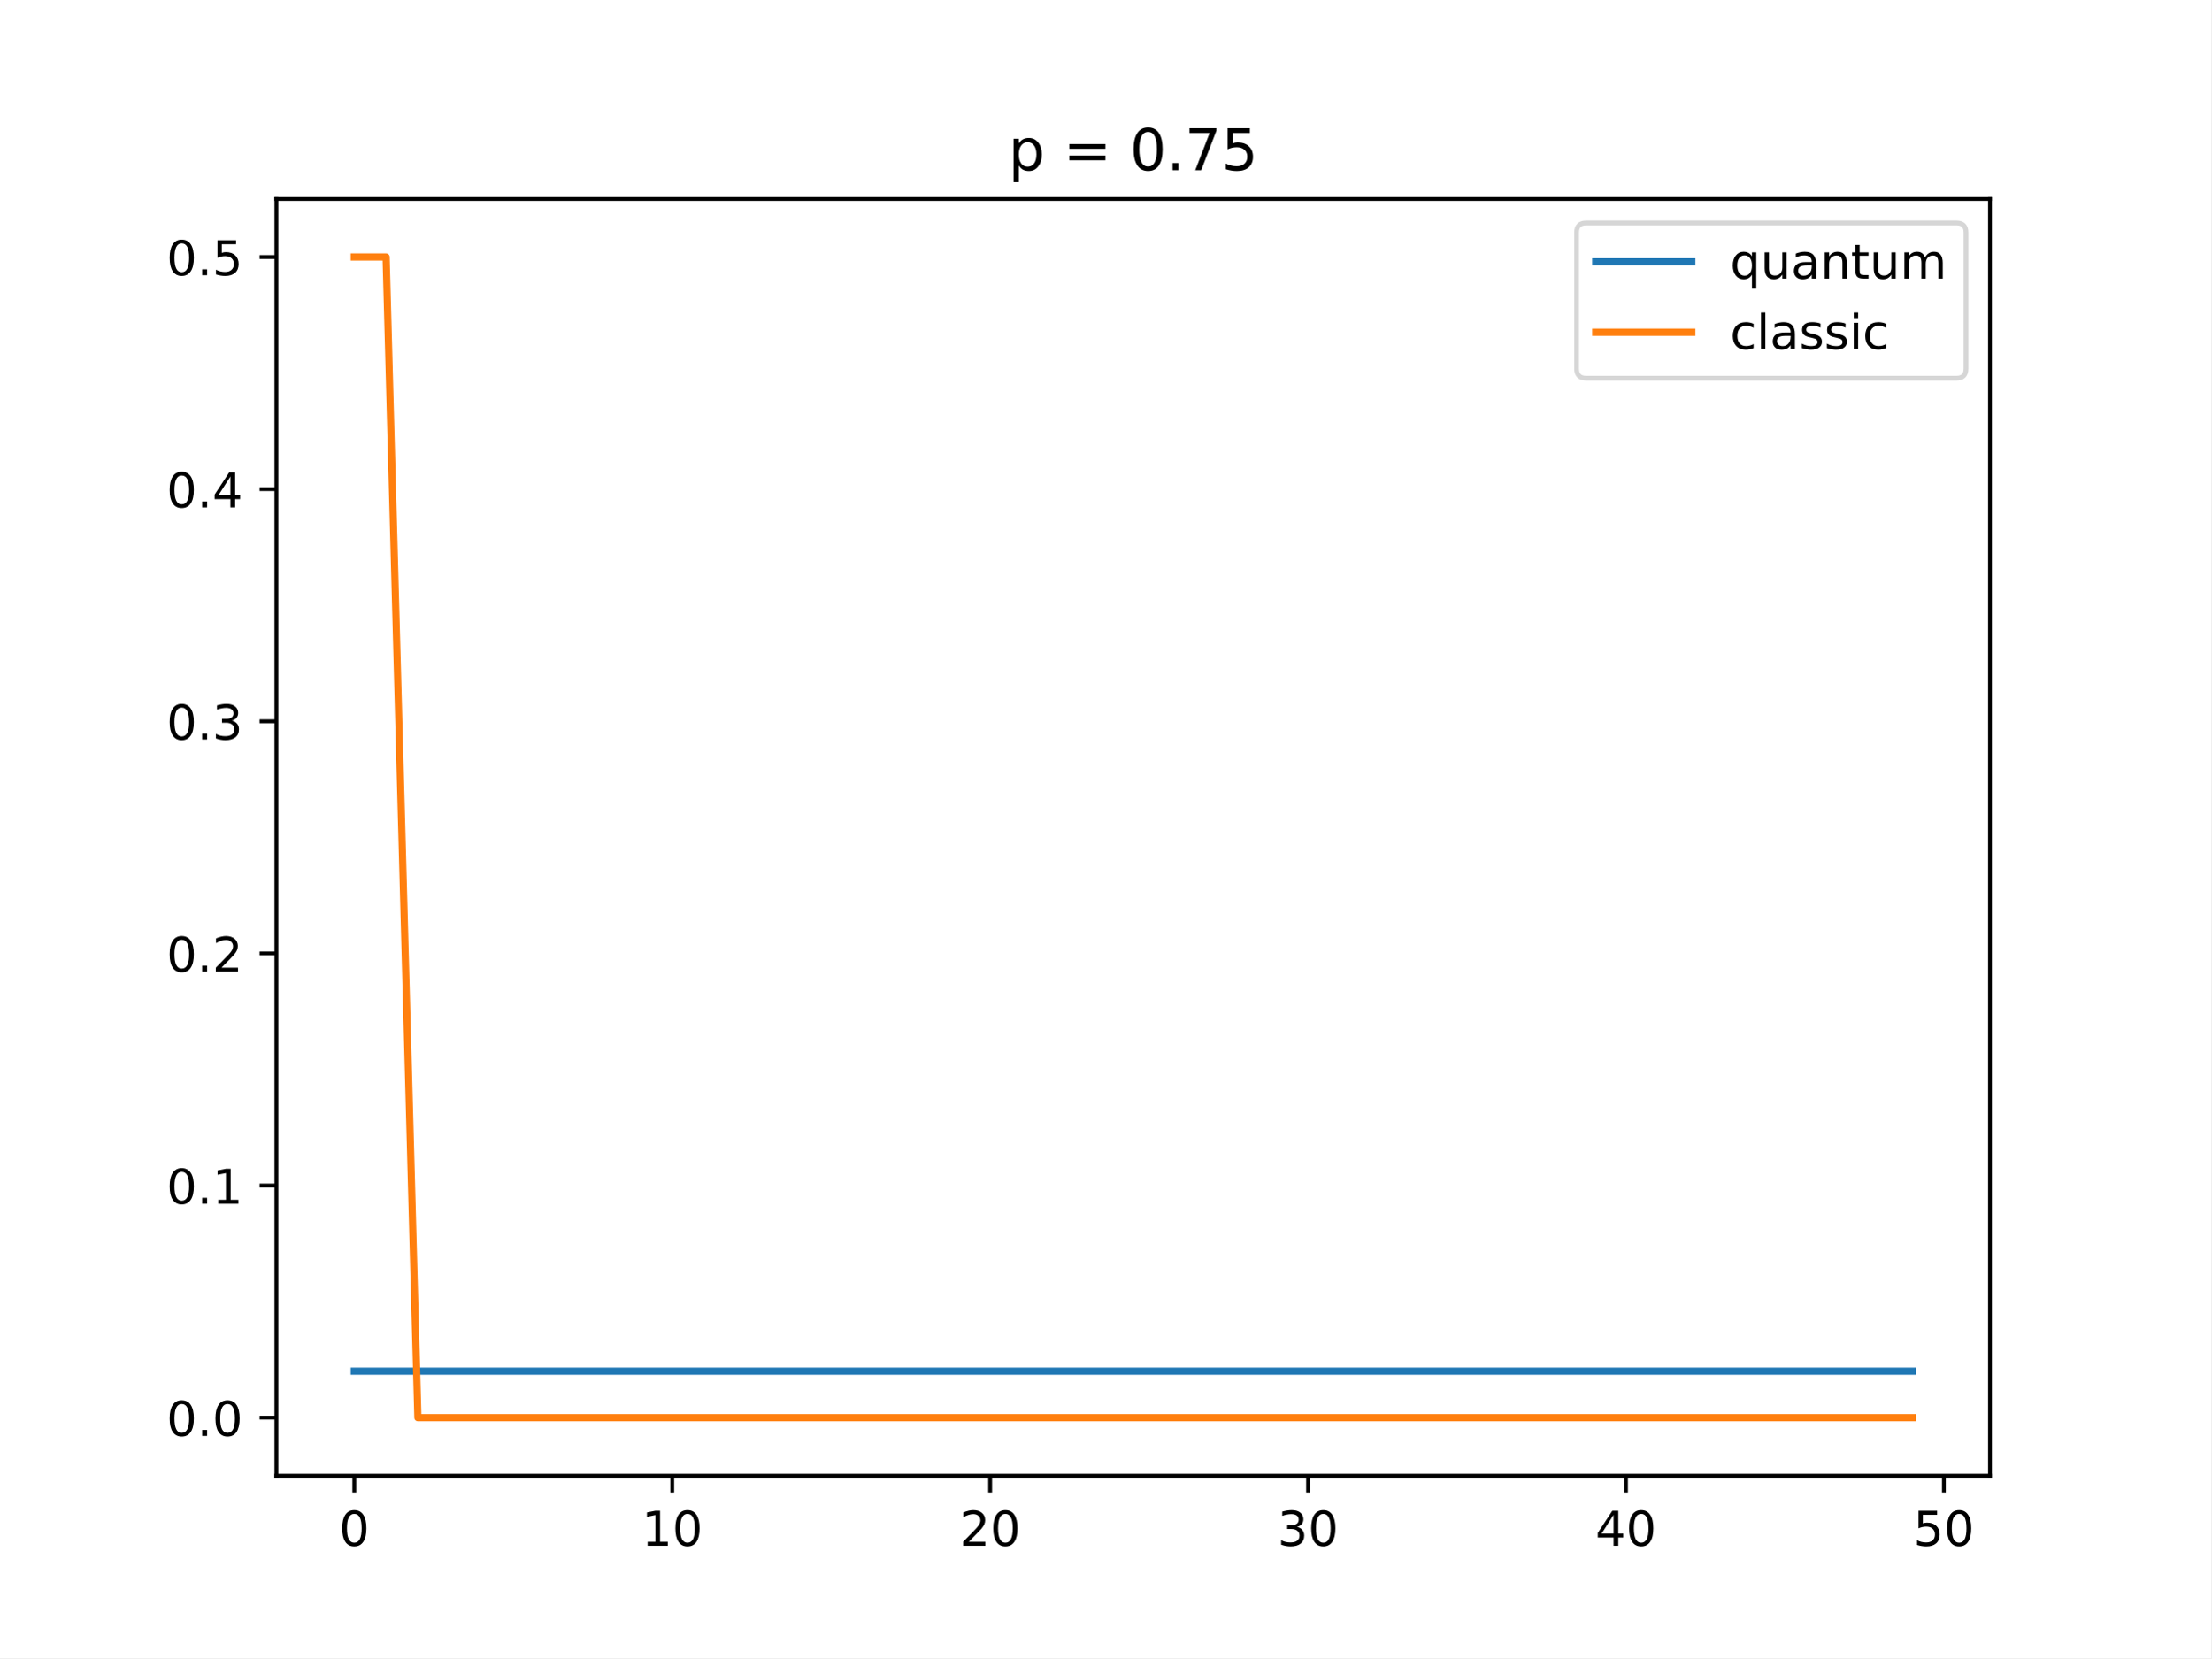
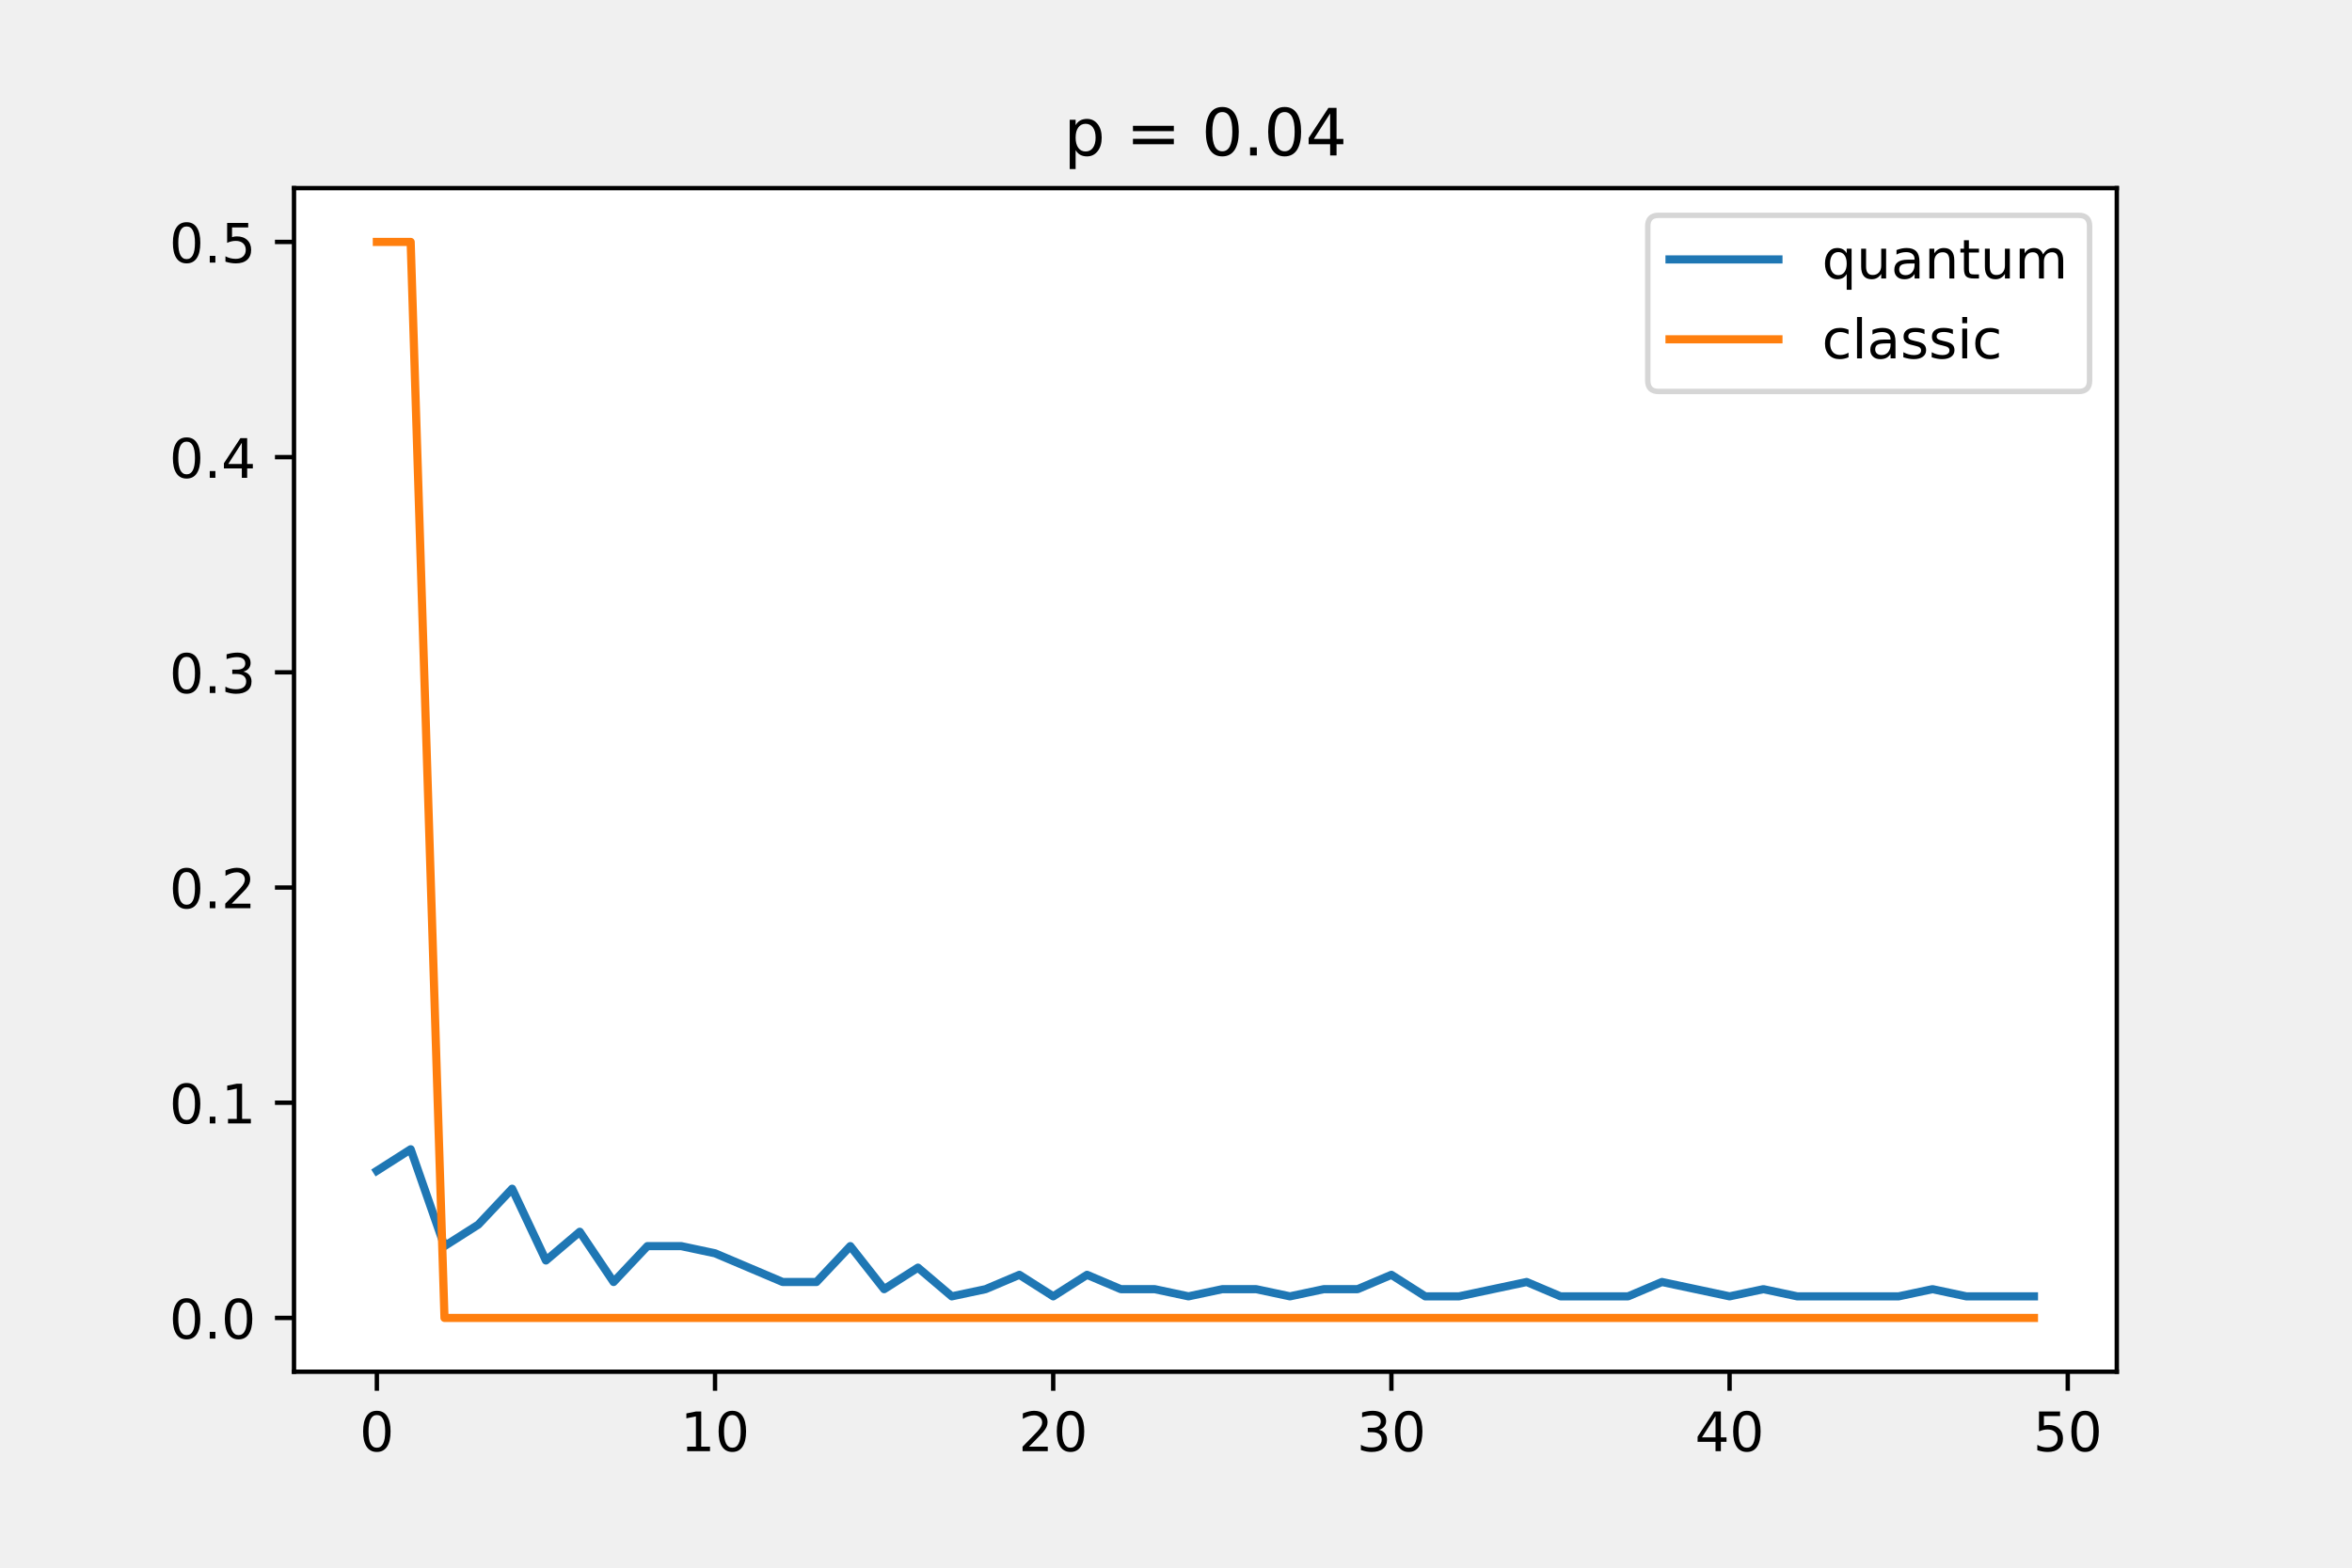
- <svg xmlns="http://www.w3.org/2000/svg" xmlns:xlink="http://www.w3.org/1999/xlink" height="345.6pt" version="1.1" viewBox="0 0 460.8 345.6" width="460.8pt">
+ <svg xmlns="http://www.w3.org/2000/svg" xmlns:xlink="http://www.w3.org/1999/xlink" width="432pt" height="288pt" viewBox="0 0 432 288" version="1.1">
  <defs>
-     <style type="text/css">*{stroke-linecap:butt;stroke-linejoin:round;}</style>
+     <style type="text/css">*{stroke-linejoin: round; stroke-linecap: butt}</style>
  </defs>
  <g id="figure_1">
    <g id="patch_1">
-       <path d="M 0 345.6  L 460.8 345.6  L 460.8 0  L 0 0  z " style="fill:#ffffff;" />
+       <path d="M 0 288  L 432 288  L 432 0  L 0 0  L 0 288  z " style="fill: none" />
    </g>
    <g id="axes_1">
      <g id="patch_2">
-         <path d="M 57.6 307.584  L 414.72 307.584  L 414.72 41.472  L 57.6 41.472  z " style="fill:#ffffff;" />
+         <path d="M 54 252  L 388.8 252  L 388.8 34.56  L 54 34.56  z " style="fill: #ffffff" />
      </g>
      <g id="matplotlib.axis_1">
        <g id="xtick_1">
          <g id="line2d_1">
            <defs>
-               <path d="M 0 0  L 0 3.5  " id="m9b0a213e9d" style="stroke:#000000;stroke-width:0.8;" />
-             </defs>
-             <g>
-               <use style="stroke:#000000;stroke-width:0.8;" x="73.833" xlink:href="#m9b0a213e9d" y="307.584" />
+               <path id="m2fe4b71ba3" d="M 0 0  L 0 3.5  " style="stroke: #000000; stroke-width: 0.8" />
+             </defs>
+             <g>
+               <use xlink:href="#m2fe4b71ba3" x="69.218" y="252" style="stroke: #000000; stroke-width: 0.8" />
            </g>
          </g>
          <g id="text_1">
-             <g transform="translate(70.65148 322.1824)scale(0.1 -0.1)">
-               <defs>
-                 <path d="M 31.781 66.406  Q 24.172 66.406 20.328 58.906  Q 16.5 51.422 16.5 36.375  Q 16.5 21.391 20.328 13.891  Q 24.172 6.391 31.781 6.391  Q 39.453 6.391 43.281 13.891  Q 47.125 21.391 47.125 36.375  Q 47.125 51.422 43.281 58.906  Q 39.453 66.406 31.781 66.406  z M 31.781 74.219  Q 44.047 74.219 50.516 64.516  Q 56.984 54.828 56.984 36.375  Q 56.984 17.969 50.516 8.266  Q 44.047 -1.422 31.781 -1.422  Q 19.531 -1.422 13.062 8.266  Q 6.594 17.969 6.594 36.375  Q 6.594 54.828 13.062 64.516  Q 19.531 74.219 31.781 74.219  z " id="DejaVuSans-48" />
-               </defs>
-               <use xlink:href="#DejaVuSans-48" />
+             <g transform="translate(66.03693 266.5984)scale(0.1 -0.1)">
+               <defs>
+                 <path id="DejaVuSans-30" d="M 2034 4250  Q 1547 4250 1301 3770  Q 1056 3291 1056 2328  Q 1056 1369 1301 889  Q 1547 409 2034 409  Q 2525 409 2770 889  Q 3016 1369 3016 2328  Q 3016 3291 2770 3770  Q 2525 4250 2034 4250  z M 2034 4750  Q 2819 4750 3233 4129  Q 3647 3509 3647 2328  Q 3647 1150 3233 529  Q 2819 -91 2034 -91  Q 1250 -91 836 529  Q 422 1150 422 2328  Q 422 3509 836 4129  Q 1250 4750 2034 4750  z " transform="scale(0.015625)" />
+               </defs>
+               <use xlink:href="#DejaVuSans-30" />
            </g>
          </g>
        </g>
        <g id="xtick_2">
          <g id="line2d_2">
            <g>
-               <use style="stroke:#000000;stroke-width:0.8;" x="140.089" xlink:href="#m9b0a213e9d" y="307.584" />
+               <use xlink:href="#m2fe4b71ba3" x="131.333" y="252" style="stroke: #000000; stroke-width: 0.8" />
            </g>
          </g>
          <g id="text_2">
-             <g transform="translate(133.7263 322.1824)scale(0.1 -0.1)">
-               <defs>
-                 <path d="M 12.406 8.297  L 28.516 8.297  L 28.516 63.922  L 10.984 60.406  L 10.984 69.391  L 28.422 72.906  L 38.281 72.906  L 38.281 8.297  L 54.391 8.297  L 54.391 0  L 12.406 0  z " id="DejaVuSans-49" />
-               </defs>
-               <use xlink:href="#DejaVuSans-49" />
-               <use x="63.623" xlink:href="#DejaVuSans-48" />
+             <g transform="translate(124.9707 266.5984)scale(0.1 -0.1)">
+               <defs>
+                 <path id="DejaVuSans-31" d="M 794 531  L 1825 531  L 1825 4091  L 703 3866  L 703 4441  L 1819 4666  L 2450 4666  L 2450 531  L 3481 531  L 3481 0  L 794 0  L 794 531  z " transform="scale(0.015625)" />
+               </defs>
+               <use xlink:href="#DejaVuSans-31" />
+               <use xlink:href="#DejaVuSans-30" x="63.623" />
            </g>
          </g>
        </g>
        <g id="xtick_3">
          <g id="line2d_3">
            <g>
-               <use style="stroke:#000000;stroke-width:0.8;" x="206.345" xlink:href="#m9b0a213e9d" y="307.584" />
+               <use xlink:href="#m2fe4b71ba3" x="193.448" y="252" style="stroke: #000000; stroke-width: 0.8" />
            </g>
          </g>
          <g id="text_3">
-             <g transform="translate(199.9823 322.1824)scale(0.1 -0.1)">
-               <defs>
-                 <path d="M 19.188 8.297  L 53.609 8.297  L 53.609 0  L 7.328 0  L 7.328 8.297  Q 12.938 14.109 22.625 23.891  Q 32.328 33.688 34.812 36.531  Q 39.547 41.844 41.422 45.531  Q 43.312 49.219 43.312 52.781  Q 43.312 58.594 39.234 62.25  Q 35.156 65.922 28.609 65.922  Q 23.969 65.922 18.812 64.312  Q 13.672 62.703 7.812 59.422  L 7.812 69.391  Q 13.766 71.781 18.938 73  Q 24.125 74.219 28.422 74.219  Q 39.75 74.219 46.484 68.547  Q 53.219 62.891 53.219 53.422  Q 53.219 48.922 51.531 44.891  Q 49.859 40.875 45.406 35.406  Q 44.188 33.984 37.641 27.219  Q 31.109 20.453 19.188 8.297  z " id="DejaVuSans-50" />
-               </defs>
-               <use xlink:href="#DejaVuSans-50" />
-               <use x="63.623" xlink:href="#DejaVuSans-48" />
+             <g transform="translate(187.0857 266.5984)scale(0.1 -0.1)">
+               <defs>
+                 <path id="DejaVuSans-32" d="M 1228 531  L 3431 531  L 3431 0  L 469 0  L 469 531  Q 828 903 1448 1529  Q 2069 2156 2228 2338  Q 2531 2678 2651 2914  Q 2772 3150 2772 3378  Q 2772 3750 2511 3984  Q 2250 4219 1831 4219  Q 1534 4219 1204 4116  Q 875 4013 500 3803  L 500 4441  Q 881 4594 1212 4672  Q 1544 4750 1819 4750  Q 2544 4750 2975 4387  Q 3406 4025 3406 3419  Q 3406 3131 3298 2873  Q 3191 2616 2906 2266  Q 2828 2175 2409 1742  Q 1991 1309 1228 531  z " transform="scale(0.015625)" />
+               </defs>
+               <use xlink:href="#DejaVuSans-32" />
+               <use xlink:href="#DejaVuSans-30" x="63.623" />
            </g>
          </g>
        </g>
        <g id="xtick_4">
          <g id="line2d_4">
            <g>
-               <use style="stroke:#000000;stroke-width:0.8;" x="272.601" xlink:href="#m9b0a213e9d" y="307.584" />
+               <use xlink:href="#m2fe4b71ba3" x="255.563" y="252" style="stroke: #000000; stroke-width: 0.8" />
            </g>
          </g>
          <g id="text_4">
-             <g transform="translate(266.2383 322.1824)scale(0.1 -0.1)">
-               <defs>
-                 <path d="M 40.578 39.312  Q 47.656 37.797 51.625 33  Q 55.609 28.219 55.609 21.188  Q 55.609 10.406 48.188 4.484  Q 40.766 -1.422 27.094 -1.422  Q 22.516 -1.422 17.656 -0.516  Q 12.797 0.391 7.625 2.203  L 7.625 11.719  Q 11.719 9.328 16.594 8.109  Q 21.484 6.891 26.812 6.891  Q 36.078 6.891 40.938 10.547  Q 45.797 14.203 45.797 21.188  Q 45.797 27.641 41.281 31.266  Q 36.766 34.906 28.719 34.906  L 20.219 34.906  L 20.219 43.016  L 29.109 43.016  Q 36.375 43.016 40.234 45.922  Q 44.094 48.828 44.094 54.297  Q 44.094 59.906 40.109 62.906  Q 36.141 65.922 28.719 65.922  Q 24.656 65.922 20.016 65.031  Q 15.375 64.156 9.812 62.312  L 9.812 71.094  Q 15.438 72.656 20.344 73.438  Q 25.25 74.219 29.594 74.219  Q 40.828 74.219 47.359 69.109  Q 53.906 64.016 53.906 55.328  Q 53.906 49.266 50.438 45.094  Q 46.969 40.922 40.578 39.312  z " id="DejaVuSans-51" />
-               </defs>
-               <use xlink:href="#DejaVuSans-51" />
-               <use x="63.623" xlink:href="#DejaVuSans-48" />
+             <g transform="translate(249.2008 266.5984)scale(0.1 -0.1)">
+               <defs>
+                 <path id="DejaVuSans-33" d="M 2597 2516  Q 3050 2419 3304 2112  Q 3559 1806 3559 1356  Q 3559 666 3084 287  Q 2609 -91 1734 -91  Q 1441 -91 1130 -33  Q 819 25 488 141  L 488 750  Q 750 597 1062 519  Q 1375 441 1716 441  Q 2309 441 2620 675  Q 2931 909 2931 1356  Q 2931 1769 2642 2001  Q 2353 2234 1838 2234  L 1294 2234  L 1294 2753  L 1863 2753  Q 2328 2753 2575 2939  Q 2822 3125 2822 3475  Q 2822 3834 2567 4026  Q 2313 4219 1838 4219  Q 1578 4219 1281 4162  Q 984 4106 628 3988  L 628 4550  Q 988 4650 1302 4700  Q 1616 4750 1894 4750  Q 2613 4750 3031 4423  Q 3450 4097 3450 3541  Q 3450 3153 3228 2886  Q 3006 2619 2597 2516  z " transform="scale(0.015625)" />
+               </defs>
+               <use xlink:href="#DejaVuSans-33" />
+               <use xlink:href="#DejaVuSans-30" x="63.623" />
            </g>
          </g>
        </g>
        <g id="xtick_5">
          <g id="line2d_5">
            <g>
-               <use style="stroke:#000000;stroke-width:0.8;" x="338.857" xlink:href="#m9b0a213e9d" y="307.584" />
+               <use xlink:href="#m2fe4b71ba3" x="317.678" y="252" style="stroke: #000000; stroke-width: 0.8" />
            </g>
          </g>
          <g id="text_5">
-             <g transform="translate(332.4943 322.1824)scale(0.1 -0.1)">
-               <defs>
-                 <path d="M 37.797 64.312  L 12.891 25.391  L 37.797 25.391  z M 35.203 72.906  L 47.609 72.906  L 47.609 25.391  L 58.016 25.391  L 58.016 17.188  L 47.609 17.188  L 47.609 0  L 37.797 0  L 37.797 17.188  L 4.891 17.188  L 4.891 26.703  z " id="DejaVuSans-52" />
-               </defs>
-               <use xlink:href="#DejaVuSans-52" />
-               <use x="63.623" xlink:href="#DejaVuSans-48" />
+             <g transform="translate(311.3158 266.5984)scale(0.1 -0.1)">
+               <defs>
+                 <path id="DejaVuSans-34" d="M 2419 4116  L 825 1625  L 2419 1625  L 2419 4116  z M 2253 4666  L 3047 4666  L 3047 1625  L 3713 1625  L 3713 1100  L 3047 1100  L 3047 0  L 2419 0  L 2419 1100  L 313 1100  L 313 1709  L 2253 4666  z " transform="scale(0.015625)" />
+               </defs>
+               <use xlink:href="#DejaVuSans-34" />
+               <use xlink:href="#DejaVuSans-30" x="63.623" />
            </g>
          </g>
        </g>
        <g id="xtick_6">
          <g id="line2d_6">
            <g>
-               <use style="stroke:#000000;stroke-width:0.8;" x="405.113" xlink:href="#m9b0a213e9d" y="307.584" />
+               <use xlink:href="#m2fe4b71ba3" x="379.793" y="252" style="stroke: #000000; stroke-width: 0.8" />
            </g>
          </g>
          <g id="text_6">
-             <g transform="translate(398.7504 322.1824)scale(0.1 -0.1)">
-               <defs>
-                 <path d="M 10.797 72.906  L 49.516 72.906  L 49.516 64.594  L 19.828 64.594  L 19.828 46.734  Q 21.969 47.469 24.109 47.828  Q 26.266 48.188 28.422 48.188  Q 40.625 48.188 47.75 41.5  Q 54.891 34.812 54.891 23.391  Q 54.891 11.625 47.562 5.094  Q 40.234 -1.422 26.906 -1.422  Q 22.312 -1.422 17.547 -0.641  Q 12.797 0.141 7.719 1.703  L 7.719 11.625  Q 12.109 9.234 16.797 8.062  Q 21.484 6.891 26.703 6.891  Q 35.156 6.891 40.078 11.328  Q 45.016 15.766 45.016 23.391  Q 45.016 31 40.078 35.438  Q 35.156 39.891 26.703 39.891  Q 22.75 39.891 18.812 39.016  Q 14.891 38.141 10.797 36.281  z " id="DejaVuSans-53" />
-               </defs>
-               <use xlink:href="#DejaVuSans-53" />
-               <use x="63.623" xlink:href="#DejaVuSans-48" />
+             <g transform="translate(373.4308 266.5984)scale(0.1 -0.1)">
+               <defs>
+                 <path id="DejaVuSans-35" d="M 691 4666  L 3169 4666  L 3169 4134  L 1269 4134  L 1269 2991  Q 1406 3038 1543 3061  Q 1681 3084 1819 3084  Q 2600 3084 3056 2656  Q 3513 2228 3513 1497  Q 3513 744 3044 326  Q 2575 -91 1722 -91  Q 1428 -91 1123 -41  Q 819 9 494 109  L 494 744  Q 775 591 1075 516  Q 1375 441 1709 441  Q 2250 441 2565 725  Q 2881 1009 2881 1497  Q 2881 1984 2565 2268  Q 2250 2553 1709 2553  Q 1456 2553 1204 2497  Q 953 2441 691 2322  L 691 4666  z " transform="scale(0.015625)" />
+               </defs>
+               <use xlink:href="#DejaVuSans-35" />
+               <use xlink:href="#DejaVuSans-30" x="63.623" />
            </g>
          </g>
        </g>
      </g>
      <g id="matplotlib.axis_2">
        <g id="ytick_1">
          <g id="line2d_7">
            <defs>
-               <path d="M 0 0  L -3.5 0  " id="mee5f75ad75" style="stroke:#000000;stroke-width:0.8;" />
-             </defs>
-             <g>
-               <use style="stroke:#000000;stroke-width:0.8;" x="57.6" xlink:href="#mee5f75ad75" y="295.488" />
+               <path id="m009dc555a6" d="M 0 0  L -3.5 0  " style="stroke: #000000; stroke-width: 0.8" />
+             </defs>
+             <g>
+               <use xlink:href="#m009dc555a6" x="54" y="242.116" style="stroke: #000000; stroke-width: 0.8" />
            </g>
          </g>
          <g id="text_7">
-             <g transform="translate(34.69687 299.2872)scale(0.1 -0.1)">
-               <defs>
-                 <path d="M 10.688 12.406  L 21 12.406  L 21 0  L 10.688 0  z " id="DejaVuSans-46" />
-               </defs>
-               <use xlink:href="#DejaVuSans-48" />
-               <use x="63.623" xlink:href="#DejaVuSans-46" />
-               <use x="95.41" xlink:href="#DejaVuSans-48" />
+             <g transform="translate(31.09688 245.9156)scale(0.1 -0.1)">
+               <defs>
+                 <path id="DejaVuSans-2e" d="M 684 794  L 1344 794  L 1344 0  L 684 0  L 684 794  z " transform="scale(0.015625)" />
+               </defs>
+               <use xlink:href="#DejaVuSans-30" />
+               <use xlink:href="#DejaVuSans-2e" x="63.623" />
+               <use xlink:href="#DejaVuSans-30" x="95.41" />
            </g>
          </g>
        </g>
        <g id="ytick_2">
          <g id="line2d_8">
            <g>
-               <use style="stroke:#000000;stroke-width:0.8;" x="57.6" xlink:href="#mee5f75ad75" y="247.104" />
+               <use xlink:href="#m009dc555a6" x="54" y="202.582" style="stroke: #000000; stroke-width: 0.8" />
            </g>
          </g>
          <g id="text_8">
-             <g transform="translate(34.69687 250.9032)scale(0.1 -0.1)">
-               <use xlink:href="#DejaVuSans-48" />
-               <use x="63.623" xlink:href="#DejaVuSans-46" />
-               <use x="95.41" xlink:href="#DejaVuSans-49" />
+             <g transform="translate(31.09688 206.381)scale(0.1 -0.1)">
+               <use xlink:href="#DejaVuSans-30" />
+               <use xlink:href="#DejaVuSans-2e" x="63.623" />
+               <use xlink:href="#DejaVuSans-31" x="95.41" />
            </g>
          </g>
        </g>
        <g id="ytick_3">
          <g id="line2d_9">
            <g>
-               <use style="stroke:#000000;stroke-width:0.8;" x="57.6" xlink:href="#mee5f75ad75" y="198.72" />
+               <use xlink:href="#m009dc555a6" x="54" y="163.047" style="stroke: #000000; stroke-width: 0.8" />
            </g>
          </g>
          <g id="text_9">
-             <g transform="translate(34.69687 202.5192)scale(0.1 -0.1)">
-               <use xlink:href="#DejaVuSans-48" />
-               <use x="63.623" xlink:href="#DejaVuSans-46" />
-               <use x="95.41" xlink:href="#DejaVuSans-50" />
+             <g transform="translate(31.09688 166.8465)scale(0.1 -0.1)">
+               <use xlink:href="#DejaVuSans-30" />
+               <use xlink:href="#DejaVuSans-2e" x="63.623" />
+               <use xlink:href="#DejaVuSans-32" x="95.41" />
            </g>
          </g>
        </g>
        <g id="ytick_4">
          <g id="line2d_10">
            <g>
-               <use style="stroke:#000000;stroke-width:0.8;" x="57.6" xlink:href="#mee5f75ad75" y="150.336" />
+               <use xlink:href="#m009dc555a6" x="54" y="123.513" style="stroke: #000000; stroke-width: 0.8" />
            </g>
          </g>
          <g id="text_10">
-             <g transform="translate(34.69687 154.1352)scale(0.1 -0.1)">
-               <use xlink:href="#DejaVuSans-48" />
-               <use x="63.623" xlink:href="#DejaVuSans-46" />
-               <use x="95.41" xlink:href="#DejaVuSans-51" />
+             <g transform="translate(31.09688 127.3119)scale(0.1 -0.1)">
+               <use xlink:href="#DejaVuSans-30" />
+               <use xlink:href="#DejaVuSans-2e" x="63.623" />
+               <use xlink:href="#DejaVuSans-33" x="95.41" />
            </g>
          </g>
        </g>
        <g id="ytick_5">
          <g id="line2d_11">
            <g>
-               <use style="stroke:#000000;stroke-width:0.8;" x="57.6" xlink:href="#mee5f75ad75" y="101.952" />
+               <use xlink:href="#m009dc555a6" x="54" y="83.978" style="stroke: #000000; stroke-width: 0.8" />
            </g>
          </g>
          <g id="text_11">
-             <g transform="translate(34.69687 105.7512)scale(0.1 -0.1)">
-               <use xlink:href="#DejaVuSans-48" />
-               <use x="63.623" xlink:href="#DejaVuSans-46" />
-               <use x="95.41" xlink:href="#DejaVuSans-52" />
+             <g transform="translate(31.09688 87.7774)scale(0.1 -0.1)">
+               <use xlink:href="#DejaVuSans-30" />
+               <use xlink:href="#DejaVuSans-2e" x="63.623" />
+               <use xlink:href="#DejaVuSans-34" x="95.41" />
            </g>
          </g>
        </g>
        <g id="ytick_6">
          <g id="line2d_12">
            <g>
-               <use style="stroke:#000000;stroke-width:0.8;" x="57.6" xlink:href="#mee5f75ad75" y="53.568" />
+               <use xlink:href="#m009dc555a6" x="54" y="44.444" style="stroke: #000000; stroke-width: 0.8" />
            </g>
          </g>
          <g id="text_12">
-             <g transform="translate(34.69687 57.36722)scale(0.1 -0.1)">
-               <use xlink:href="#DejaVuSans-48" />
-               <use x="63.623" xlink:href="#DejaVuSans-46" />
-               <use x="95.41" xlink:href="#DejaVuSans-53" />
+             <g transform="translate(31.09688 48.24285)scale(0.1 -0.1)">
+               <use xlink:href="#DejaVuSans-30" />
+               <use xlink:href="#DejaVuSans-2e" x="63.623" />
+               <use xlink:href="#DejaVuSans-35" x="95.41" />
            </g>
          </g>
        </g>
      </g>
      <g id="line2d_13">
-         <path clip-path="url(#p355b08ce27)" d="M 73.833 285.796  L 80.458 285.796  L 87.084 285.796  L 93.71 285.796  L 100.335 285.796  L 106.961 285.796  L 113.586 285.796  L 120.212 285.796  L 126.838 285.796  L 133.463 285.796  L 140.089 285.796  L 146.714 285.796  L 153.34 285.796  L 159.966 285.796  L 166.591 285.796  L 173.217 285.796  L 179.842 285.796  L 186.468 285.796  L 193.094 285.796  L 199.719 285.796  L 206.345 285.796  L 212.97 285.796  L 219.596 285.796  L 226.222 285.796  L 232.847 285.796  L 239.473 285.796  L 246.098 285.796  L 252.724 285.796  L 259.35 285.796  L 265.975 285.796  L 272.601 285.796  L 279.226 285.796  L 285.852 285.796  L 292.478 285.796  L 299.103 285.796  L 305.729 285.796  L 312.354 285.796  L 318.98 285.796  L 325.606 285.796  L 332.231 285.796  L 338.857 285.796  L 345.482 285.796  L 352.108 285.796  L 358.734 285.796  L 365.359 285.796  L 371.985 285.796  L 378.61 285.796  L 385.236 285.796  L 391.862 285.796  L 398.487 285.796  " style="fill:none;stroke:#1f77b4;stroke-linecap:square;stroke-width:1.5;" />
+         <path d="M 69.218 215.089  L 75.43 211.135  L 81.641 228.926  L 87.853 224.973  L 94.064 218.383  L 100.276 231.562  L 106.487 226.29  L 112.699 235.515  L 118.91 228.926  L 125.122 228.926  L 131.333 230.244  L 137.545 232.879  L 143.756 235.515  L 149.968 235.515  L 156.179 228.926  L 162.391 236.833  L 168.602 232.879  L 174.814 238.151  L 181.025 236.833  L 187.237 234.197  L 193.448 238.151  L 199.66 234.197  L 205.871 236.833  L 212.083 236.833  L 218.294 238.151  L 224.506 236.833  L 230.717 236.833  L 236.929 238.151  L 243.14 236.833  L 249.352 236.833  L 255.563 234.197  L 261.775 238.151  L 267.986 238.151  L 274.198 236.833  L 280.409 235.515  L 286.621 238.151  L 292.832 238.151  L 299.044 238.151  L 305.255 235.515  L 311.467 236.833  L 317.678 238.151  L 323.89 236.833  L 330.101 238.151  L 336.313 238.151  L 342.524 238.151  L 348.736 238.151  L 354.947 236.833  L 361.159 238.151  L 367.37 238.151  L 373.582 238.151  " clip-path="url(#p1b3366112d)" style="fill: none; stroke: #1f77b4; stroke-width: 1.5; stroke-linecap: square" />
      </g>
      <g id="line2d_14">
-         <path clip-path="url(#p355b08ce27)" d="M 73.833 53.568  L 80.458 53.568  L 87.084 295.488  L 93.71 295.488  L 100.335 295.488  L 106.961 295.488  L 113.586 295.488  L 120.212 295.488  L 126.838 295.488  L 133.463 295.488  L 140.089 295.488  L 146.714 295.488  L 153.34 295.488  L 159.966 295.488  L 166.591 295.488  L 173.217 295.488  L 179.842 295.488  L 186.468 295.488  L 193.094 295.488  L 199.719 295.488  L 206.345 295.488  L 212.97 295.488  L 219.596 295.488  L 226.222 295.488  L 232.847 295.488  L 239.473 295.488  L 246.098 295.488  L 252.724 295.488  L 259.35 295.488  L 265.975 295.488  L 272.601 295.488  L 279.226 295.488  L 285.852 295.488  L 292.478 295.488  L 299.103 295.488  L 305.729 295.488  L 312.354 295.488  L 318.98 295.488  L 325.606 295.488  L 332.231 295.488  L 338.857 295.488  L 345.482 295.488  L 352.108 295.488  L 358.734 295.488  L 365.359 295.488  L 371.985 295.488  L 378.61 295.488  L 385.236 295.488  L 391.862 295.488  L 398.487 295.488  " style="fill:none;stroke:#ff7f0e;stroke-linecap:square;stroke-width:1.5;" />
+         <path d="M 69.218 44.444  L 75.43 44.444  L 81.641 242.116  L 87.853 242.116  L 94.064 242.116  L 100.276 242.116  L 106.487 242.116  L 112.699 242.116  L 118.91 242.116  L 125.122 242.116  L 131.333 242.116  L 137.545 242.116  L 143.756 242.116  L 149.968 242.116  L 156.179 242.116  L 162.391 242.116  L 168.602 242.116  L 174.814 242.116  L 181.025 242.116  L 187.237 242.116  L 193.448 242.116  L 199.66 242.116  L 205.871 242.116  L 212.083 242.116  L 218.294 242.116  L 224.506 242.116  L 230.717 242.116  L 236.929 242.116  L 243.14 242.116  L 249.352 242.116  L 255.563 242.116  L 261.775 242.116  L 267.986 242.116  L 274.198 242.116  L 280.409 242.116  L 286.621 242.116  L 292.832 242.116  L 299.044 242.116  L 305.255 242.116  L 311.467 242.116  L 317.678 242.116  L 323.89 242.116  L 330.101 242.116  L 336.313 242.116  L 342.524 242.116  L 348.736 242.116  L 354.947 242.116  L 361.159 242.116  L 367.37 242.116  L 373.582 242.116  " clip-path="url(#p1b3366112d)" style="fill: none; stroke: #ff7f0e; stroke-width: 1.5; stroke-linecap: square" />
      </g>
      <g id="patch_3">
-         <path d="M 57.6 307.584  L 57.6 41.472  " style="fill:none;stroke:#000000;stroke-linecap:square;stroke-linejoin:miter;stroke-width:0.8;" />
+         <path d="M 54 252  L 54 34.56  " style="fill: none; stroke: #000000; stroke-width: 0.8; stroke-linejoin: miter; stroke-linecap: square" />
      </g>
      <g id="patch_4">
-         <path d="M 414.72 307.584  L 414.72 41.472  " style="fill:none;stroke:#000000;stroke-linecap:square;stroke-linejoin:miter;stroke-width:0.8;" />
+         <path d="M 388.8 252  L 388.8 34.56  " style="fill: none; stroke: #000000; stroke-width: 0.8; stroke-linejoin: miter; stroke-linecap: square" />
      </g>
      <g id="patch_5">
-         <path d="M 57.6 307.584  L 414.72 307.584  " style="fill:none;stroke:#000000;stroke-linecap:square;stroke-linejoin:miter;stroke-width:0.8;" />
+         <path d="M 54 252  L 388.8 252  " style="fill: none; stroke: #000000; stroke-width: 0.8; stroke-linejoin: miter; stroke-linecap: square" />
      </g>
      <g id="patch_6">
-         <path d="M 57.6 41.472  L 414.72 41.472  " style="fill:none;stroke:#000000;stroke-linecap:square;stroke-linejoin:miter;stroke-width:0.8;" />
+         <path d="M 54 34.56  L 388.8 34.56  " style="fill: none; stroke: #000000; stroke-width: 0.8; stroke-linejoin: miter; stroke-linecap: square" />
      </g>
      <g id="text_13">
-         <g transform="translate(210.15 35.472)scale(0.12 -0.12)">
+         <g transform="translate(195.39 28.56)scale(0.12 -0.12)">
          <defs>
-             <path d="M 18.109 8.203  L 18.109 -20.797  L 9.078 -20.797  L 9.078 54.688  L 18.109 54.688  L 18.109 46.391  Q 20.953 51.266 25.266 53.625  Q 29.594 56 35.594 56  Q 45.562 56 51.781 48.094  Q 58.016 40.188 58.016 27.297  Q 58.016 14.406 51.781 6.484  Q 45.562 -1.422 35.594 -1.422  Q 29.594 -1.422 25.266 0.953  Q 20.953 3.328 18.109 8.203  z M 48.688 27.297  Q 48.688 37.203 44.609 42.844  Q 40.531 48.484 33.406 48.484  Q 26.266 48.484 22.188 42.844  Q 18.109 37.203 18.109 27.297  Q 18.109 17.391 22.188 11.75  Q 26.266 6.109 33.406 6.109  Q 40.531 6.109 44.609 11.75  Q 48.688 17.391 48.688 27.297  z " id="DejaVuSans-112" />
-             <path id="DejaVuSans-32" />
-             <path d="M 10.594 45.406  L 73.188 45.406  L 73.188 37.203  L 10.594 37.203  z M 10.594 25.484  L 73.188 25.484  L 73.188 17.188  L 10.594 17.188  z " id="DejaVuSans-61" />
-             <path d="M 8.203 72.906  L 55.078 72.906  L 55.078 68.703  L 28.609 0  L 18.312 0  L 43.219 64.594  L 8.203 64.594  z " id="DejaVuSans-55" />
+             <path id="DejaVuSans-70" d="M 1159 525  L 1159 -1331  L 581 -1331  L 581 3500  L 1159 3500  L 1159 2969  Q 1341 3281 1617 3432  Q 1894 3584 2278 3584  Q 2916 3584 3314 3078  Q 3713 2572 3713 1747  Q 3713 922 3314 415  Q 2916 -91 2278 -91  Q 1894 -91 1617 61  Q 1341 213 1159 525  z M 3116 1747  Q 3116 2381 2855 2742  Q 2594 3103 2138 3103  Q 1681 3103 1420 2742  Q 1159 2381 1159 1747  Q 1159 1113 1420 752  Q 1681 391 2138 391  Q 2594 391 2855 752  Q 3116 1113 3116 1747  z " transform="scale(0.015625)" />
+             <path id="DejaVuSans-20" transform="scale(0.015625)" />
+             <path id="DejaVuSans-3d" d="M 678 2906  L 4684 2906  L 4684 2381  L 678 2381  L 678 2906  z M 678 1631  L 4684 1631  L 4684 1100  L 678 1100  L 678 1631  z " transform="scale(0.015625)" />
          </defs>
-           <use xlink:href="#DejaVuSans-112" />
-           <use x="63.477" xlink:href="#DejaVuSans-32" />
-           <use x="95.264" xlink:href="#DejaVuSans-61" />
-           <use x="179.053" xlink:href="#DejaVuSans-32" />
-           <use x="210.84" xlink:href="#DejaVuSans-48" />
-           <use x="274.463" xlink:href="#DejaVuSans-46" />
-           <use x="306.25" xlink:href="#DejaVuSans-55" />
-           <use x="369.873" xlink:href="#DejaVuSans-53" />
+           <use xlink:href="#DejaVuSans-70" />
+           <use xlink:href="#DejaVuSans-20" x="63.477" />
+           <use xlink:href="#DejaVuSans-3d" x="95.264" />
+           <use xlink:href="#DejaVuSans-20" x="179.053" />
+           <use xlink:href="#DejaVuSans-30" x="210.84" />
+           <use xlink:href="#DejaVuSans-2e" x="274.463" />
+           <use xlink:href="#DejaVuSans-30" x="306.25" />
+           <use xlink:href="#DejaVuSans-34" x="369.873" />
        </g>
      </g>
      <g id="legend_1">
        <g id="patch_7">
-           <path d="M 330.57 78.828  L 407.72 78.828  Q 409.72 78.828 409.72 76.828  L 409.72 48.472  Q 409.72 46.472 407.72 46.472  L 330.57 46.472  Q 328.57 46.472 328.57 48.472  L 328.57 76.828  Q 328.57 78.828 330.57 78.828  z " style="fill:#ffffff;opacity:0.8;stroke:#cccccc;stroke-linejoin:miter;" />
+           <path d="M 304.65 71.916  L 381.8 71.916  Q 383.8 71.916 383.8 69.916  L 383.8 41.56  Q 383.8 39.56 381.8 39.56  L 304.65 39.56  Q 302.65 39.56 302.65 41.56  L 302.65 69.916  Q 302.65 71.916 304.65 71.916  z " style="fill: #ffffff; opacity: 0.8; stroke: #cccccc; stroke-linejoin: miter" />
        </g>
        <g id="line2d_15">
-           <path d="M 332.57 54.57  L 352.57 54.57  " style="fill:none;stroke:#1f77b4;stroke-linecap:square;stroke-width:1.5;" />
-         </g>
-         <g id="line2d_16" />
+           <path d="M 306.65 47.658  L 316.65 47.658  L 326.65 47.658  " style="fill: none; stroke: #1f77b4; stroke-width: 1.5; stroke-linecap: square" />
+         </g>
        <g id="text_14">
-           <g transform="translate(360.57 58.07044)scale(0.1 -0.1)">
-             <defs>
-               <path d="M 14.797 27.297  Q 14.797 17.391 18.875 11.75  Q 22.953 6.109 30.078 6.109  Q 37.203 6.109 41.297 11.75  Q 45.406 17.391 45.406 27.297  Q 45.406 37.203 41.297 42.844  Q 37.203 48.484 30.078 48.484  Q 22.953 48.484 18.875 42.844  Q 14.797 37.203 14.797 27.297  z M 45.406 8.203  Q 42.578 3.328 38.25 0.953  Q 33.938 -1.422 27.875 -1.422  Q 17.969 -1.422 11.734 6.484  Q 5.516 14.406 5.516 27.297  Q 5.516 40.188 11.734 48.094  Q 17.969 56 27.875 56  Q 33.938 56 38.25 53.625  Q 42.578 51.266 45.406 46.391  L 45.406 54.688  L 54.391 54.688  L 54.391 -20.797  L 45.406 -20.797  z " id="DejaVuSans-113" />
-               <path d="M 8.5 21.578  L 8.5 54.688  L 17.484 54.688  L 17.484 21.922  Q 17.484 14.156 20.5 10.266  Q 23.531 6.391 29.594 6.391  Q 36.859 6.391 41.078 11.031  Q 45.312 15.672 45.312 23.688  L 45.312 54.688  L 54.297 54.688  L 54.297 0  L 45.312 0  L 45.312 8.406  Q 42.047 3.422 37.719 1  Q 33.406 -1.422 27.688 -1.422  Q 18.266 -1.422 13.375 4.438  Q 8.5 10.297 8.5 21.578  z M 31.109 56  z " id="DejaVuSans-117" />
-               <path d="M 34.281 27.484  Q 23.391 27.484 19.188 25  Q 14.984 22.516 14.984 16.5  Q 14.984 11.719 18.141 8.906  Q 21.297 6.109 26.703 6.109  Q 34.188 6.109 38.703 11.406  Q 43.219 16.703 43.219 25.484  L 43.219 27.484  z M 52.203 31.203  L 52.203 0  L 43.219 0  L 43.219 8.297  Q 40.141 3.328 35.547 0.953  Q 30.953 -1.422 24.312 -1.422  Q 15.922 -1.422 10.953 3.297  Q 6 8.016 6 15.922  Q 6 25.141 12.172 29.828  Q 18.359 34.516 30.609 34.516  L 43.219 34.516  L 43.219 35.406  Q 43.219 41.609 39.141 45  Q 35.062 48.391 27.688 48.391  Q 23 48.391 18.547 47.266  Q 14.109 46.141 10.016 43.891  L 10.016 52.203  Q 14.938 54.109 19.578 55.047  Q 24.219 56 28.609 56  Q 40.484 56 46.344 49.844  Q 52.203 43.703 52.203 31.203  z " id="DejaVuSans-97" />
-               <path d="M 54.891 33.016  L 54.891 0  L 45.906 0  L 45.906 32.719  Q 45.906 40.484 42.875 44.328  Q 39.844 48.188 33.797 48.188  Q 26.516 48.188 22.312 43.547  Q 18.109 38.922 18.109 30.906  L 18.109 0  L 9.078 0  L 9.078 54.688  L 18.109 54.688  L 18.109 46.188  Q 21.344 51.125 25.703 53.562  Q 30.078 56 35.797 56  Q 45.219 56 50.047 50.172  Q 54.891 44.344 54.891 33.016  z " id="DejaVuSans-110" />
-               <path d="M 18.312 70.219  L 18.312 54.688  L 36.812 54.688  L 36.812 47.703  L 18.312 47.703  L 18.312 18.016  Q 18.312 11.328 20.141 9.422  Q 21.969 7.516 27.594 7.516  L 36.812 7.516  L 36.812 0  L 27.594 0  Q 17.188 0 13.234 3.875  Q 9.281 7.766 9.281 18.016  L 9.281 47.703  L 2.688 47.703  L 2.688 54.688  L 9.281 54.688  L 9.281 70.219  z " id="DejaVuSans-116" />
-               <path d="M 52 44.188  Q 55.375 50.25 60.062 53.125  Q 64.75 56 71.094 56  Q 79.641 56 84.281 50.016  Q 88.922 44.047 88.922 33.016  L 88.922 0  L 79.891 0  L 79.891 32.719  Q 79.891 40.578 77.094 44.375  Q 74.312 48.188 68.609 48.188  Q 61.625 48.188 57.562 43.547  Q 53.516 38.922 53.516 30.906  L 53.516 0  L 44.484 0  L 44.484 32.719  Q 44.484 40.625 41.703 44.406  Q 38.922 48.188 33.109 48.188  Q 26.219 48.188 22.156 43.531  Q 18.109 38.875 18.109 30.906  L 18.109 0  L 9.078 0  L 9.078 54.688  L 18.109 54.688  L 18.109 46.188  Q 21.188 51.219 25.484 53.609  Q 29.781 56 35.688 56  Q 41.656 56 45.828 52.969  Q 50 49.953 52 44.188  z " id="DejaVuSans-109" />
-             </defs>
-             <use xlink:href="#DejaVuSans-113" />
-             <use x="63.477" xlink:href="#DejaVuSans-117" />
-             <use x="126.855" xlink:href="#DejaVuSans-97" />
-             <use x="188.135" xlink:href="#DejaVuSans-110" />
-             <use x="251.514" xlink:href="#DejaVuSans-116" />
-             <use x="290.723" xlink:href="#DejaVuSans-117" />
-             <use x="354.102" xlink:href="#DejaVuSans-109" />
-           </g>
-         </g>
-         <g id="line2d_17">
-           <path d="M 332.57 69.249  L 352.57 69.249  " style="fill:none;stroke:#ff7f0e;stroke-linecap:square;stroke-width:1.5;" />
-         </g>
-         <g id="line2d_18" />
+           <g transform="translate(334.65 51.15844)scale(0.1 -0.1)">
+             <defs>
+               <path id="DejaVuSans-71" d="M 947 1747  Q 947 1113 1208 752  Q 1469 391 1925 391  Q 2381 391 2643 752  Q 2906 1113 2906 1747  Q 2906 2381 2643 2742  Q 2381 3103 1925 3103  Q 1469 3103 1208 2742  Q 947 2381 947 1747  z M 2906 525  Q 2725 213 2448 61  Q 2172 -91 1784 -91  Q 1150 -91 751 415  Q 353 922 353 1747  Q 353 2572 751 3078  Q 1150 3584 1784 3584  Q 2172 3584 2448 3432  Q 2725 3281 2906 2969  L 2906 3500  L 3481 3500  L 3481 -1331  L 2906 -1331  L 2906 525  z " transform="scale(0.015625)" />
+               <path id="DejaVuSans-75" d="M 544 1381  L 544 3500  L 1119 3500  L 1119 1403  Q 1119 906 1312 657  Q 1506 409 1894 409  Q 2359 409 2629 706  Q 2900 1003 2900 1516  L 2900 3500  L 3475 3500  L 3475 0  L 2900 0  L 2900 538  Q 2691 219 2414 64  Q 2138 -91 1772 -91  Q 1169 -91 856 284  Q 544 659 544 1381  z M 1991 3584  L 1991 3584  z " transform="scale(0.015625)" />
+               <path id="DejaVuSans-61" d="M 2194 1759  Q 1497 1759 1228 1600  Q 959 1441 959 1056  Q 959 750 1161 570  Q 1363 391 1709 391  Q 2188 391 2477 730  Q 2766 1069 2766 1631  L 2766 1759  L 2194 1759  z M 3341 1997  L 3341 0  L 2766 0  L 2766 531  Q 2569 213 2275 61  Q 1981 -91 1556 -91  Q 1019 -91 701 211  Q 384 513 384 1019  Q 384 1609 779 1909  Q 1175 2209 1959 2209  L 2766 2209  L 2766 2266  Q 2766 2663 2505 2880  Q 2244 3097 1772 3097  Q 1472 3097 1187 3025  Q 903 2953 641 2809  L 641 3341  Q 956 3463 1253 3523  Q 1550 3584 1831 3584  Q 2591 3584 2966 3190  Q 3341 2797 3341 1997  z " transform="scale(0.015625)" />
+               <path id="DejaVuSans-6e" d="M 3513 2113  L 3513 0  L 2938 0  L 2938 2094  Q 2938 2591 2744 2837  Q 2550 3084 2163 3084  Q 1697 3084 1428 2787  Q 1159 2491 1159 1978  L 1159 0  L 581 0  L 581 3500  L 1159 3500  L 1159 2956  Q 1366 3272 1645 3428  Q 1925 3584 2291 3584  Q 2894 3584 3203 3211  Q 3513 2838 3513 2113  z " transform="scale(0.015625)" />
+               <path id="DejaVuSans-74" d="M 1172 4494  L 1172 3500  L 2356 3500  L 2356 3053  L 1172 3053  L 1172 1153  Q 1172 725 1289 603  Q 1406 481 1766 481  L 2356 481  L 2356 0  L 1766 0  Q 1100 0 847 248  Q 594 497 594 1153  L 594 3053  L 172 3053  L 172 3500  L 594 3500  L 594 4494  L 1172 4494  z " transform="scale(0.015625)" />
+               <path id="DejaVuSans-6d" d="M 3328 2828  Q 3544 3216 3844 3400  Q 4144 3584 4550 3584  Q 5097 3584 5394 3201  Q 5691 2819 5691 2113  L 5691 0  L 5113 0  L 5113 2094  Q 5113 2597 4934 2840  Q 4756 3084 4391 3084  Q 3944 3084 3684 2787  Q 3425 2491 3425 1978  L 3425 0  L 2847 0  L 2847 2094  Q 2847 2600 2669 2842  Q 2491 3084 2119 3084  Q 1678 3084 1418 2786  Q 1159 2488 1159 1978  L 1159 0  L 581 0  L 581 3500  L 1159 3500  L 1159 2956  Q 1356 3278 1631 3431  Q 1906 3584 2284 3584  Q 2666 3584 2933 3390  Q 3200 3197 3328 2828  z " transform="scale(0.015625)" />
+             </defs>
+             <use xlink:href="#DejaVuSans-71" />
+             <use xlink:href="#DejaVuSans-75" x="63.477" />
+             <use xlink:href="#DejaVuSans-61" x="126.855" />
+             <use xlink:href="#DejaVuSans-6e" x="188.135" />
+             <use xlink:href="#DejaVuSans-74" x="251.514" />
+             <use xlink:href="#DejaVuSans-75" x="290.723" />
+             <use xlink:href="#DejaVuSans-6d" x="354.102" />
+           </g>
+         </g>
+         <g id="line2d_16">
+           <path d="M 306.65 62.337  L 316.65 62.337  L 326.65 62.337  " style="fill: none; stroke: #ff7f0e; stroke-width: 1.5; stroke-linecap: square" />
+         </g>
        <g id="text_15">
-           <g transform="translate(360.57 72.74856)scale(0.1 -0.1)">
-             <defs>
-               <path d="M 48.781 52.594  L 48.781 44.188  Q 44.969 46.297 41.141 47.344  Q 37.312 48.391 33.406 48.391  Q 24.656 48.391 19.812 42.844  Q 14.984 37.312 14.984 27.297  Q 14.984 17.281 19.812 11.734  Q 24.656 6.203 33.406 6.203  Q 37.312 6.203 41.141 7.25  Q 44.969 8.297 48.781 10.406  L 48.781 2.094  Q 45.016 0.344 40.984 -0.531  Q 36.969 -1.422 32.422 -1.422  Q 20.062 -1.422 12.781 6.344  Q 5.516 14.109 5.516 27.297  Q 5.516 40.672 12.859 48.328  Q 20.219 56 33.016 56  Q 37.156 56 41.109 55.141  Q 45.062 54.297 48.781 52.594  z " id="DejaVuSans-99" />
-               <path d="M 9.422 75.984  L 18.406 75.984  L 18.406 0  L 9.422 0  z " id="DejaVuSans-108" />
-               <path d="M 44.281 53.078  L 44.281 44.578  Q 40.484 46.531 36.375 47.5  Q 32.281 48.484 27.875 48.484  Q 21.188 48.484 17.844 46.438  Q 14.5 44.391 14.5 40.281  Q 14.5 37.156 16.891 35.375  Q 19.281 33.594 26.516 31.984  L 29.594 31.297  Q 39.156 29.25 43.188 25.516  Q 47.219 21.781 47.219 15.094  Q 47.219 7.469 41.188 3.016  Q 35.156 -1.422 24.609 -1.422  Q 20.219 -1.422 15.453 -0.562  Q 10.688 0.297 5.422 2  L 5.422 11.281  Q 10.406 8.688 15.234 7.391  Q 20.062 6.109 24.812 6.109  Q 31.156 6.109 34.562 8.281  Q 37.984 10.453 37.984 14.406  Q 37.984 18.062 35.516 20.016  Q 33.062 21.969 24.703 23.781  L 21.578 24.516  Q 13.234 26.266 9.516 29.906  Q 5.812 33.547 5.812 39.891  Q 5.812 47.609 11.281 51.797  Q 16.75 56 26.812 56  Q 31.781 56 36.172 55.266  Q 40.578 54.547 44.281 53.078  z " id="DejaVuSans-115" />
-               <path d="M 9.422 54.688  L 18.406 54.688  L 18.406 0  L 9.422 0  z M 9.422 75.984  L 18.406 75.984  L 18.406 64.594  L 9.422 64.594  z " id="DejaVuSans-105" />
-             </defs>
-             <use xlink:href="#DejaVuSans-99" />
-             <use x="54.98" xlink:href="#DejaVuSans-108" />
-             <use x="82.764" xlink:href="#DejaVuSans-97" />
-             <use x="144.043" xlink:href="#DejaVuSans-115" />
-             <use x="196.143" xlink:href="#DejaVuSans-115" />
-             <use x="248.242" xlink:href="#DejaVuSans-105" />
-             <use x="276.025" xlink:href="#DejaVuSans-99" />
+           <g transform="translate(334.65 65.83656)scale(0.1 -0.1)">
+             <defs>
+               <path id="DejaVuSans-63" d="M 3122 3366  L 3122 2828  Q 2878 2963 2633 3030  Q 2388 3097 2138 3097  Q 1578 3097 1268 2742  Q 959 2388 959 1747  Q 959 1106 1268 751  Q 1578 397 2138 397  Q 2388 397 2633 464  Q 2878 531 3122 666  L 3122 134  Q 2881 22 2623 -34  Q 2366 -91 2075 -91  Q 1284 -91 818 406  Q 353 903 353 1747  Q 353 2603 823 3093  Q 1294 3584 2113 3584  Q 2378 3584 2631 3529  Q 2884 3475 3122 3366  z " transform="scale(0.015625)" />
+               <path id="DejaVuSans-6c" d="M 603 4863  L 1178 4863  L 1178 0  L 603 0  L 603 4863  z " transform="scale(0.015625)" />
+               <path id="DejaVuSans-73" d="M 2834 3397  L 2834 2853  Q 2591 2978 2328 3040  Q 2066 3103 1784 3103  Q 1356 3103 1142 2972  Q 928 2841 928 2578  Q 928 2378 1081 2264  Q 1234 2150 1697 2047  L 1894 2003  Q 2506 1872 2764 1633  Q 3022 1394 3022 966  Q 3022 478 2636 193  Q 2250 -91 1575 -91  Q 1294 -91 989 -36  Q 684 19 347 128  L 347 722  Q 666 556 975 473  Q 1284 391 1588 391  Q 1994 391 2212 530  Q 2431 669 2431 922  Q 2431 1156 2273 1281  Q 2116 1406 1581 1522  L 1381 1569  Q 847 1681 609 1914  Q 372 2147 372 2553  Q 372 3047 722 3315  Q 1072 3584 1716 3584  Q 2034 3584 2315 3537  Q 2597 3491 2834 3397  z " transform="scale(0.015625)" />
+               <path id="DejaVuSans-69" d="M 603 3500  L 1178 3500  L 1178 0  L 603 0  L 603 3500  z M 603 4863  L 1178 4863  L 1178 4134  L 603 4134  L 603 4863  z " transform="scale(0.015625)" />
+             </defs>
+             <use xlink:href="#DejaVuSans-63" />
+             <use xlink:href="#DejaVuSans-6c" x="54.98" />
+             <use xlink:href="#DejaVuSans-61" x="82.764" />
+             <use xlink:href="#DejaVuSans-73" x="144.043" />
+             <use xlink:href="#DejaVuSans-73" x="196.143" />
+             <use xlink:href="#DejaVuSans-69" x="248.242" />
+             <use xlink:href="#DejaVuSans-63" x="276.025" />
          </g>
        </g>
      </g>
    </g>
  </g>
  <defs>
-     <clipPath id="p355b08ce27">
-       <rect height="266.112" width="357.12" x="57.6" y="41.472" />
+     <clipPath id="p1b3366112d">
+       <rect x="54" y="34.56" width="334.8" height="217.44" />
    </clipPath>
  </defs>
</svg>
